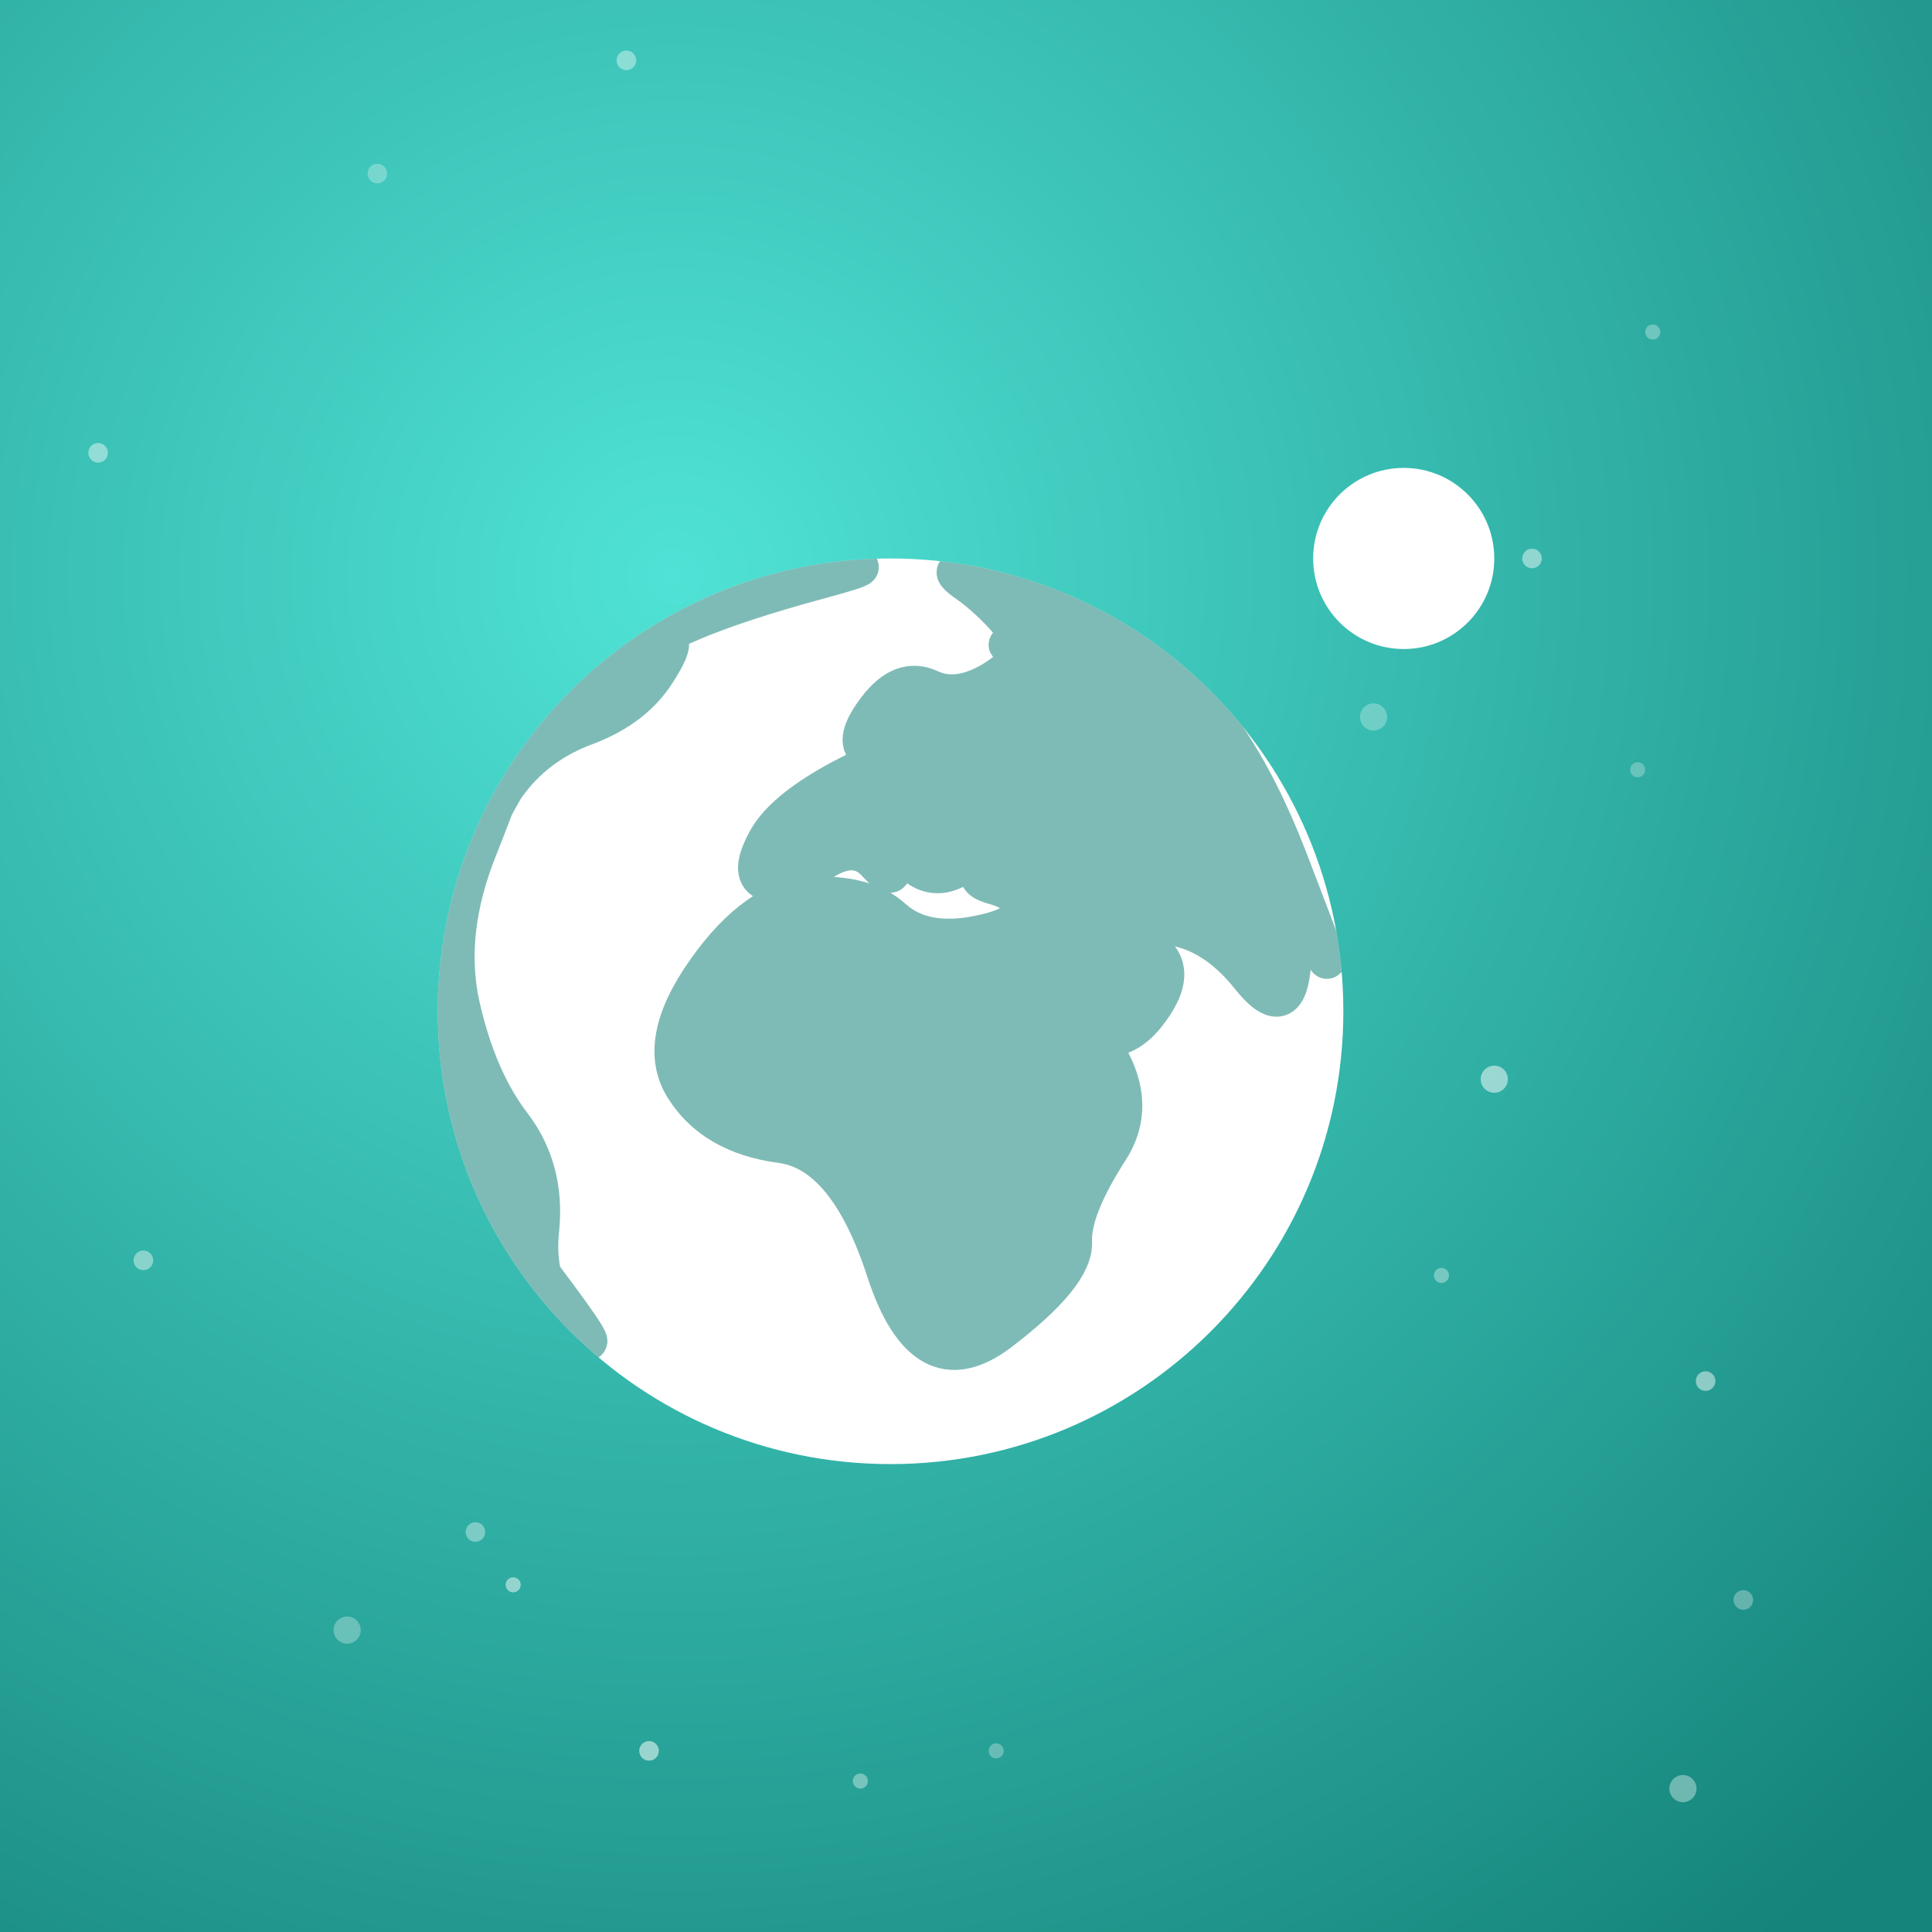
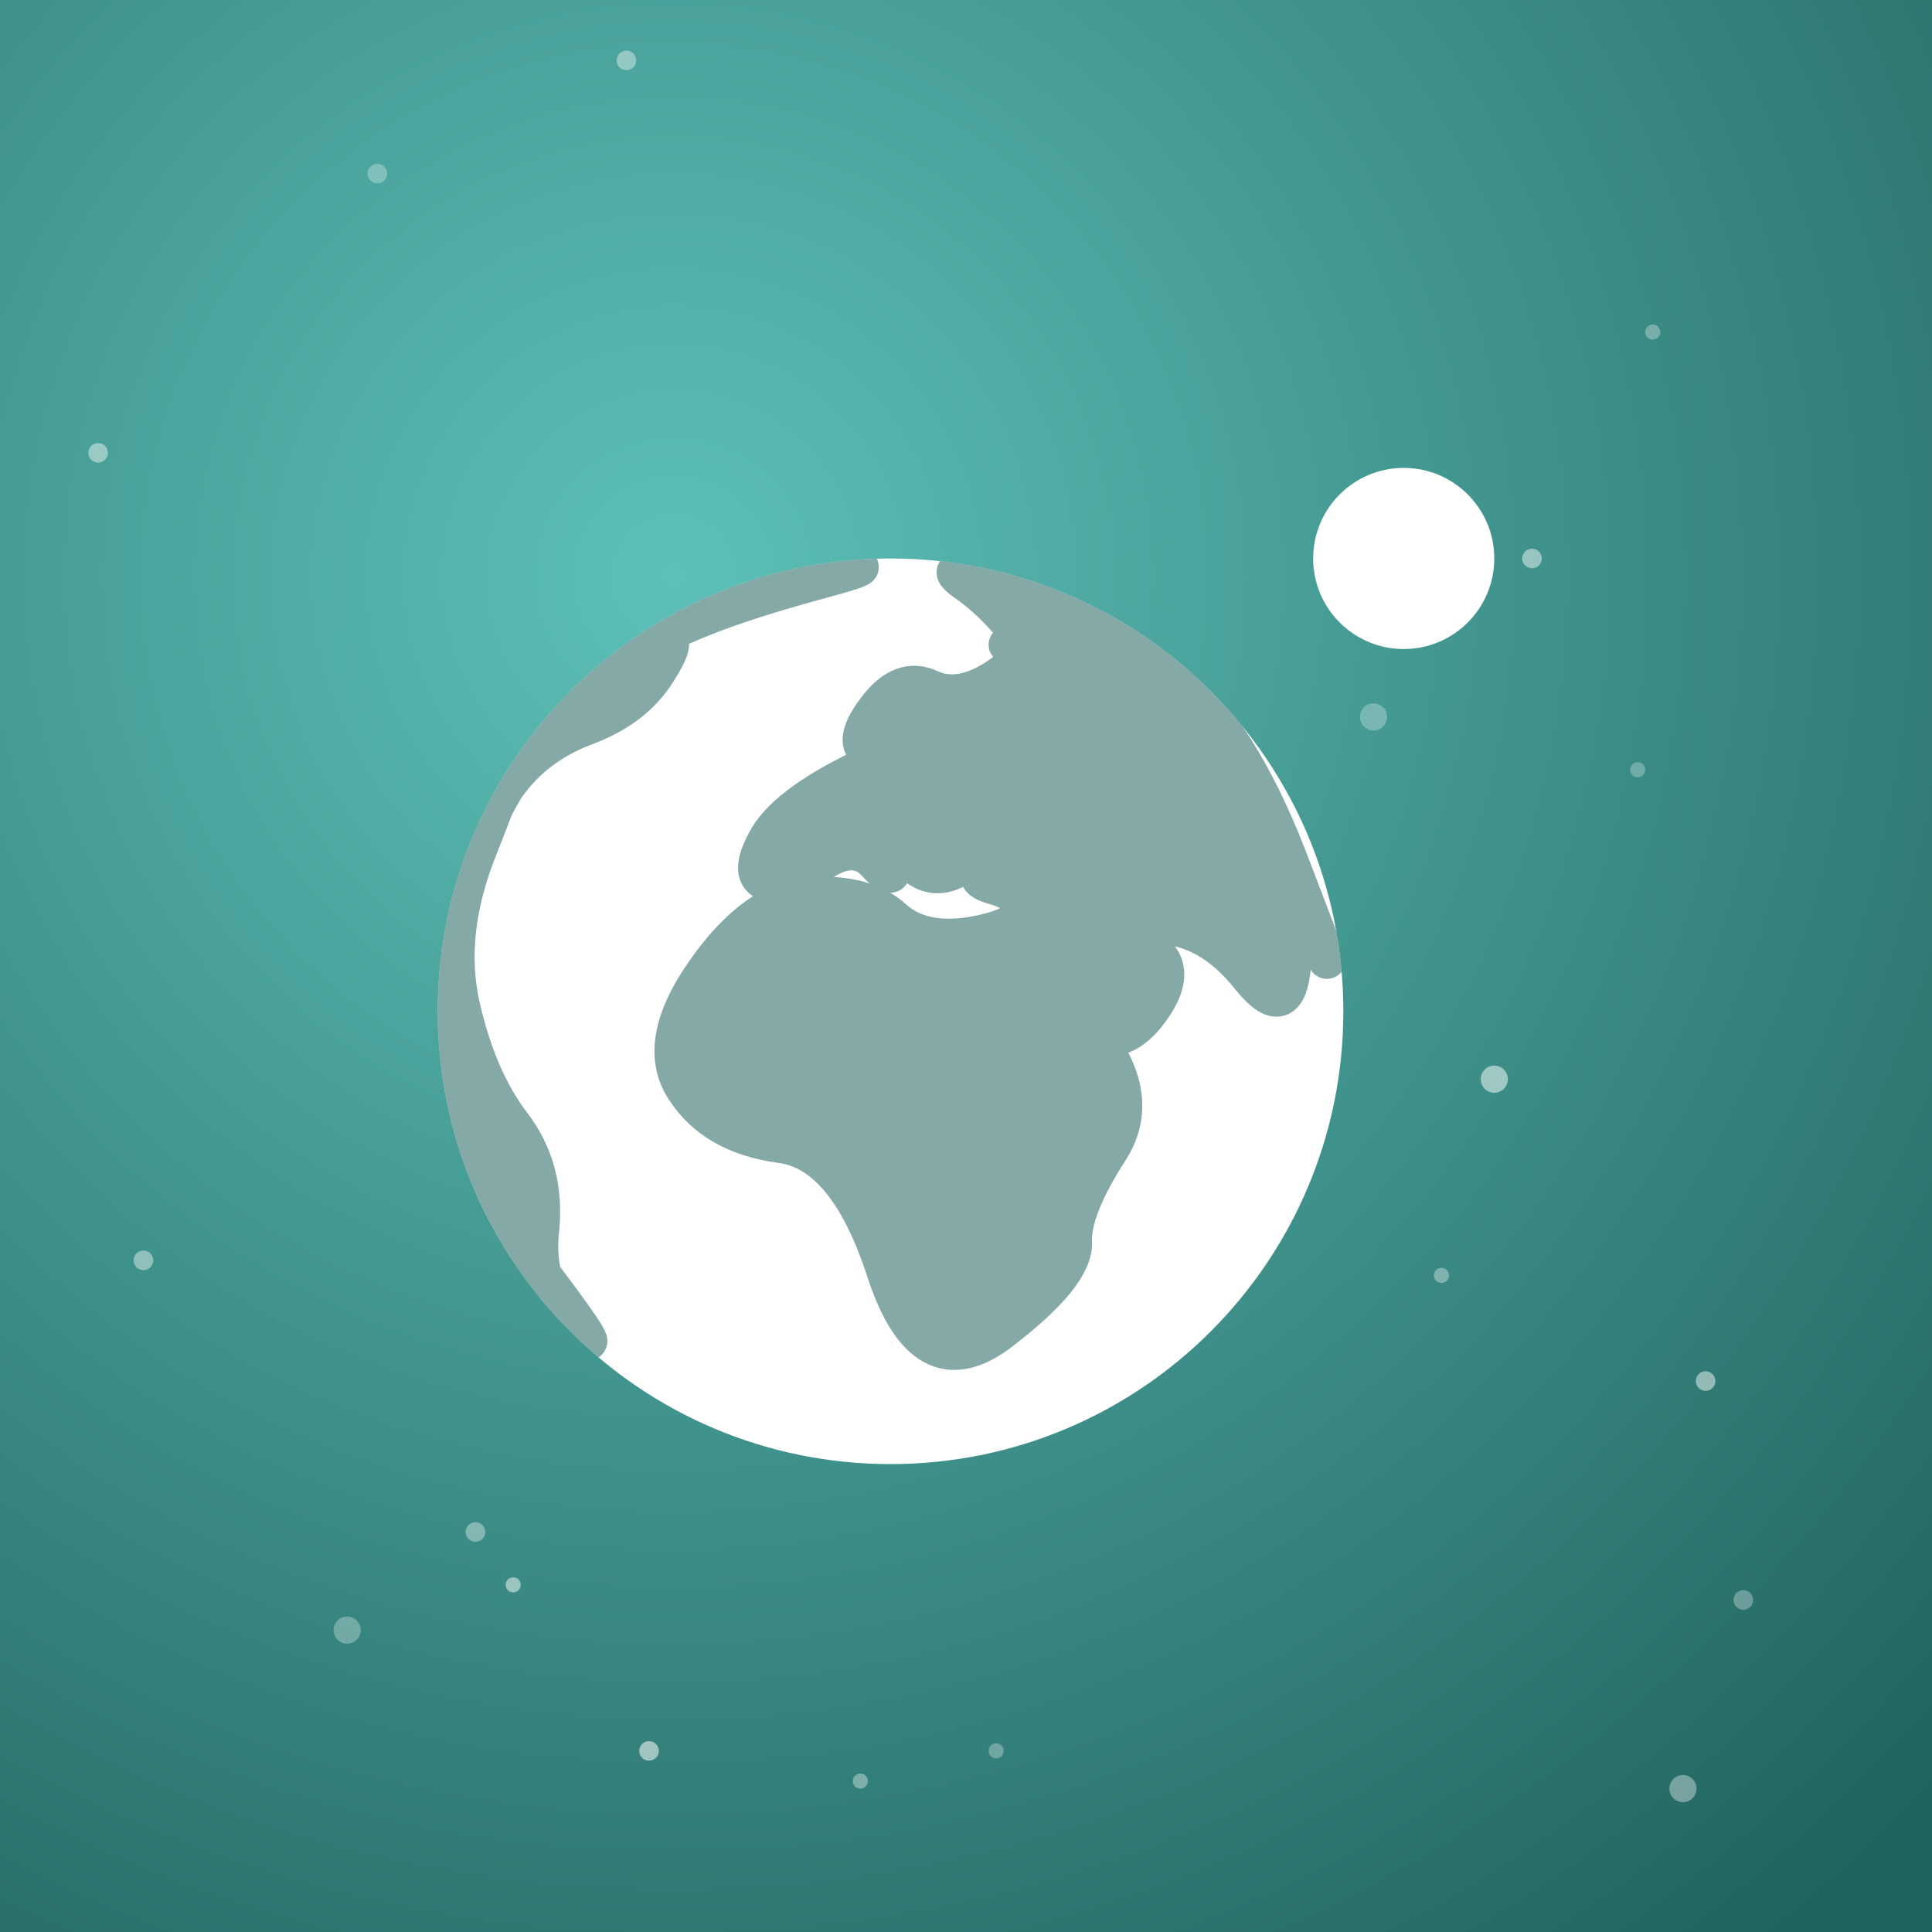
<svg xmlns="http://www.w3.org/2000/svg" width="256" height="256" viewBox="0 0 256 256">
  <defs>
    <radialGradient id="g" cx=".35" cy=".3" r=".9">
-       <stop offset="0" stop-color="#50e2d6" />
-       <stop offset="1" stop-color="#15847a" />
+       <stop offset="0" stop-color="#5dc0b8" />
+       <stop offset="1" stop-color="#21635e" />
    </radialGradient>
  </defs>
  <rect width="256" height="256" fill="url(#g)" />
  <circle cx="203" cy="74" r="1.3" fill="#fff" opacity="0.46" />
  <circle cx="86" cy="232" r="1.3" fill="#fff" opacity="0.53" />
  <circle cx="226" cy="183" r="1.3" fill="#fff" opacity="0.48" />
  <circle cx="13" cy="60" r="1.3" fill="#fff" opacity="0.44" />
  <circle cx="182" cy="95" r="1.8" fill="#fff" opacity="0.28" />
  <circle cx="46" cy="216" r="1.8" fill="#fff" opacity="0.30" />
  <circle cx="63" cy="203" r="1.3" fill="#fff" opacity="0.37" />
  <circle cx="219" cy="44" r="1" fill="#fff" opacity="0.31" />
  <circle cx="130" cy="179" r="1.8" fill="#fff" opacity="0.53" />
  <circle cx="83" cy="8" r="1.3" fill="#fff" opacity="0.40" />
  <circle cx="68" cy="210" r="1" fill="#fff" opacity="0.49" />
  <circle cx="132" cy="93" r="1.8" fill="#fff" opacity="0.44" />
  <circle cx="132" cy="232" r="1" fill="#fff" opacity="0.30" />
  <circle cx="217" cy="102" r="1" fill="#fff" opacity="0.27" />
  <circle cx="223" cy="237" r="1.8" fill="#fff" opacity="0.37" />
  <circle cx="231" cy="212" r="1.3" fill="#fff" opacity="0.31" />
  <circle cx="114" cy="236" r="1" fill="#fff" opacity="0.37" />
  <circle cx="198" cy="143" r="1.8" fill="#fff" opacity="0.51" />
  <circle cx="137" cy="90" r="1.3" fill="#fff" opacity="0.26" />
  <circle cx="50" cy="23" r="1.3" fill="#fff" opacity="0.29" />
  <circle cx="191" cy="169" r="1" fill="#fff" opacity="0.35" />
  <circle cx="19" cy="167" r="1.3" fill="#fff" opacity="0.42" />
  <g class="ground" />
  <g transform="translate(-10 6)">
    <clipPath id="e">
      <circle cx="128" cy="128" r="60" />
    </clipPath>
    <circle cx="128" cy="128" r="60" fill="#fff" />
-     <path d="M118.5 70.9Q107.8 73.8 101.5 76.5Q95.2 79.2 97.7 78.7Q100.2 78.2 97.1 83.0Q94.1 87.8 87.8 90.2Q81.5 92.5 77.7 97.4Q74.0 102.4 76.0 98.6Q78.0 94.8 73.5 106.2Q68.9 117.5 71.1 127.3Q73.3 137.0 77.9 143.0Q82.4 148.9 81.6 156.9Q80.7 165.0 86.1 170.2Q91.4 175.5 81.8 162.8Q72.2 150.1 70.5 134.5Q68.7 118.8 72.1 108.9Q75.5 99.0 82.6 90.4Q89.7 81.8 98.8 76.6Q108.0 71.4 118.7 69.7Q129.3 68.0 118.5 70.9zM144.8 77.8Q141.5 73.6 137.7 71.0Q134.0 68.3 142.8 70.6Q151.7 72.9 162.5 80.8Q173.4 88.8 180.7 107.7Q188.0 126.7 184.9 119.0Q181.8 111.3 181.3 120.7Q180.9 130.1 175.6 123.5Q170.3 116.8 163.5 116.6Q156.8 116.5 161.9 119.4Q167.0 122.3 161.8 128.7Q156.5 135.0 150.1 127.0Q143.6 118.9 152.9 128.7Q162.1 138.4 157.1 146.3Q152.0 154.2 152.2 158.6Q152.4 163.0 142.4 170.6Q132.4 178.1 127.3 162.4Q122.2 146.7 113.4 145.6Q104.6 144.4 100.7 138.3Q96.7 132.2 103.5 122.6Q110.2 113.1 117.5 112.7Q124.7 112.3 128.4 115.7Q132.1 119.0 138.6 118.0Q145.1 116.9 145.3 114.7Q145.6 112.4 141.5 111.3Q137.5 110.1 142.8 108.1Q148.1 106.2 146.2 104.1Q144.4 102.1 139.4 107.1Q134.5 112.0 130.7 108.2Q127.0 104.4 128.0 107.9Q128.9 111.5 126.0 108.3Q123.1 105.2 118.4 108.6Q113.8 112.0 111.4 110.8Q109.0 109.7 111.8 104.9Q114.7 100.2 125.0 95.4Q135.3 90.7 133.2 88.6Q131.1 86.5 128.9 90.7Q126.8 95.0 124.9 93.5Q122.9 92.1 126.2 87.8Q129.5 83.5 133.2 85.2Q136.8 86.9 141.4 84.2Q146.0 81.4 144.2 80.0Q142.4 78.7 145.2 80.4Q148.0 82.1 144.8 77.8z" fill="#15847a" stroke="#15847a" stroke-width="5" stroke-linejoin="round" opacity=".55" clip-path="url(#e)" />
+     <path d="M118.5 70.9Q107.8 73.8 101.5 76.5Q95.2 79.2 97.7 78.7Q100.2 78.2 97.1 83.0Q94.1 87.8 87.8 90.2Q81.5 92.5 77.7 97.4Q74.0 102.4 76.0 98.6Q78.0 94.8 73.5 106.2Q68.9 117.5 71.1 127.3Q73.3 137.0 77.9 143.0Q82.4 148.9 81.6 156.9Q80.7 165.0 86.1 170.2Q91.4 175.5 81.8 162.8Q72.2 150.1 70.5 134.5Q68.7 118.8 72.1 108.9Q75.5 99.0 82.6 90.4Q89.7 81.8 98.8 76.6Q108.0 71.4 118.7 69.7Q129.3 68.0 118.5 70.9zM144.8 77.8Q141.5 73.6 137.7 71.0Q134.0 68.3 142.8 70.6Q151.7 72.9 162.5 80.8Q173.4 88.8 180.7 107.7Q188.0 126.7 184.9 119.0Q181.8 111.3 181.3 120.7Q180.9 130.1 175.6 123.5Q170.3 116.8 163.5 116.6Q156.8 116.5 161.9 119.4Q167.0 122.3 161.8 128.7Q156.5 135.0 150.1 127.0Q143.6 118.9 152.9 128.7Q162.1 138.4 157.1 146.3Q152.0 154.2 152.2 158.6Q152.4 163.0 142.4 170.6Q132.4 178.1 127.3 162.4Q122.2 146.7 113.4 145.6Q104.6 144.4 100.7 138.3Q96.7 132.2 103.5 122.6Q110.2 113.1 117.5 112.7Q124.7 112.3 128.4 115.7Q132.1 119.0 138.6 118.0Q145.1 116.9 145.3 114.7Q145.6 112.4 141.5 111.3Q137.5 110.1 142.8 108.1Q148.1 106.2 146.2 104.1Q144.4 102.1 139.4 107.1Q134.5 112.0 130.7 108.2Q127.0 104.4 128.0 107.9Q128.9 111.5 126.0 108.3Q123.1 105.2 118.4 108.6Q113.8 112.0 111.4 110.8Q109.0 109.7 111.8 104.9Q114.7 100.2 125.0 95.4Q135.3 90.7 133.2 88.6Q131.1 86.5 128.9 90.7Q126.8 95.0 124.9 93.5Q122.9 92.1 126.2 87.8Q129.5 83.5 133.2 85.2Q136.8 86.9 141.4 84.2Q146.0 81.4 144.2 80.0Q142.4 78.7 145.2 80.4Q148.0 82.1 144.8 77.8z" fill="#21635e" stroke="#21635e" stroke-width="5" stroke-linejoin="round" opacity=".55" clip-path="url(#e)" />
    <circle cx="196" cy="68" r="12" fill="#fff" />
  </g>
</svg>
